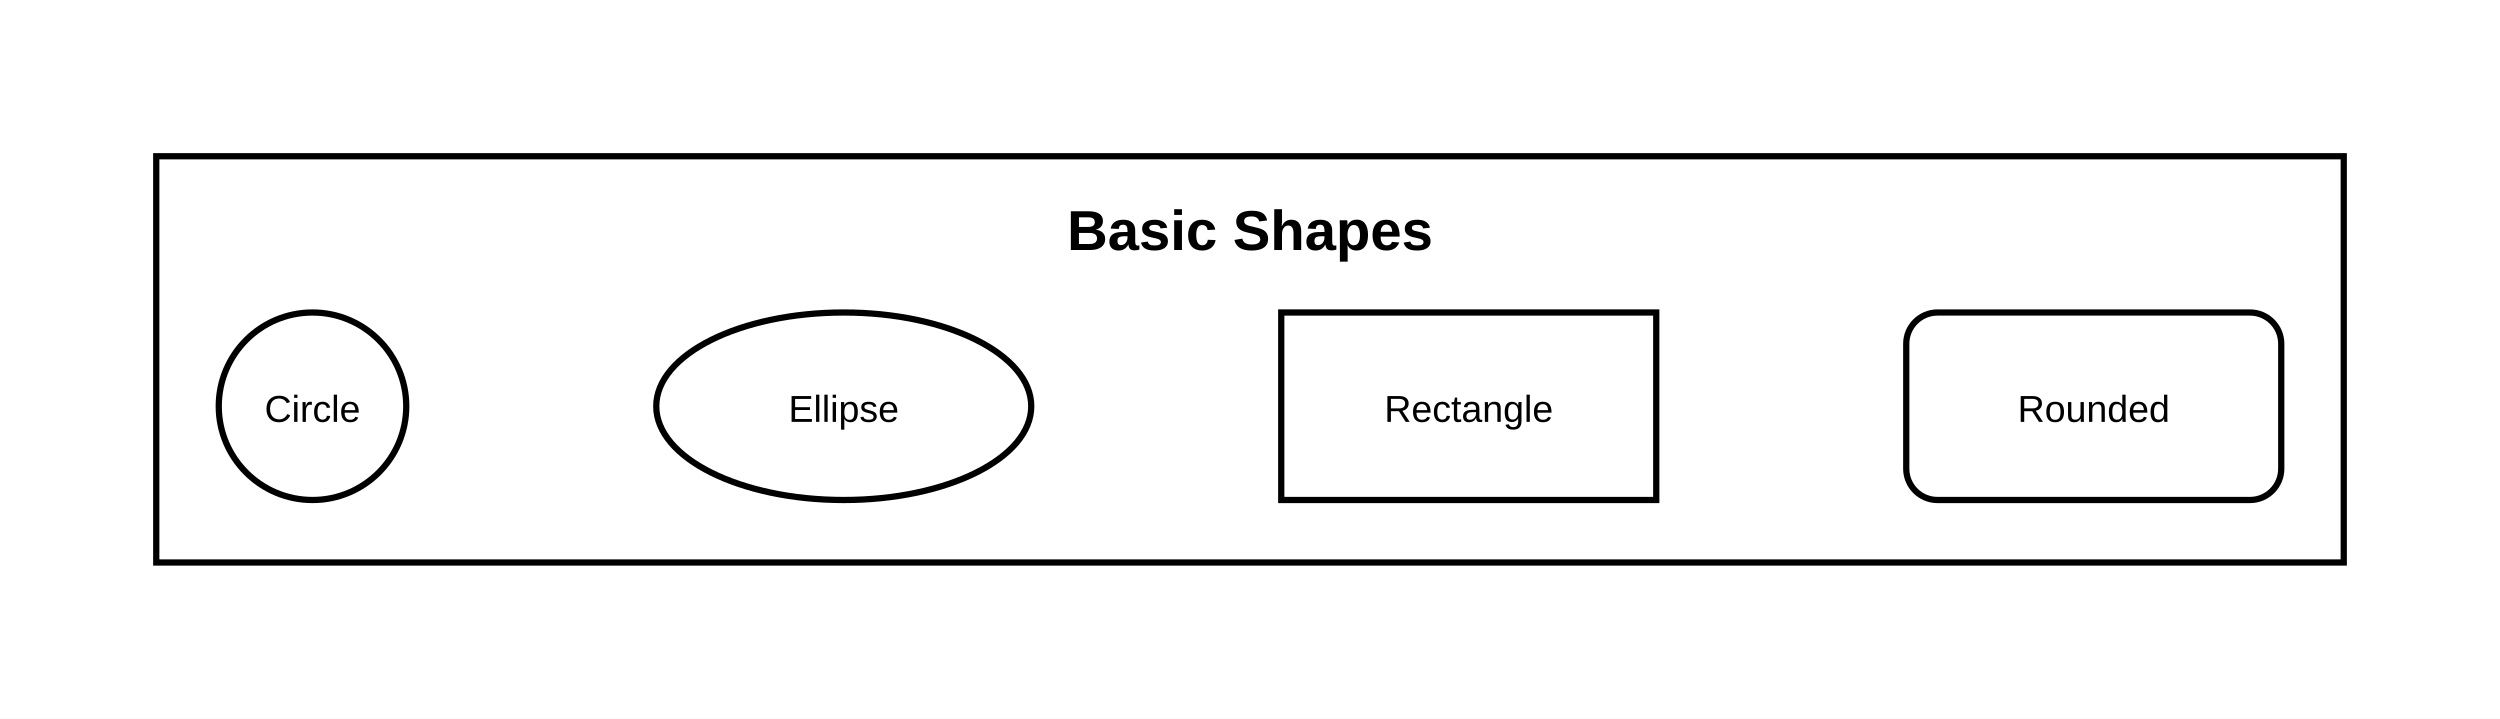
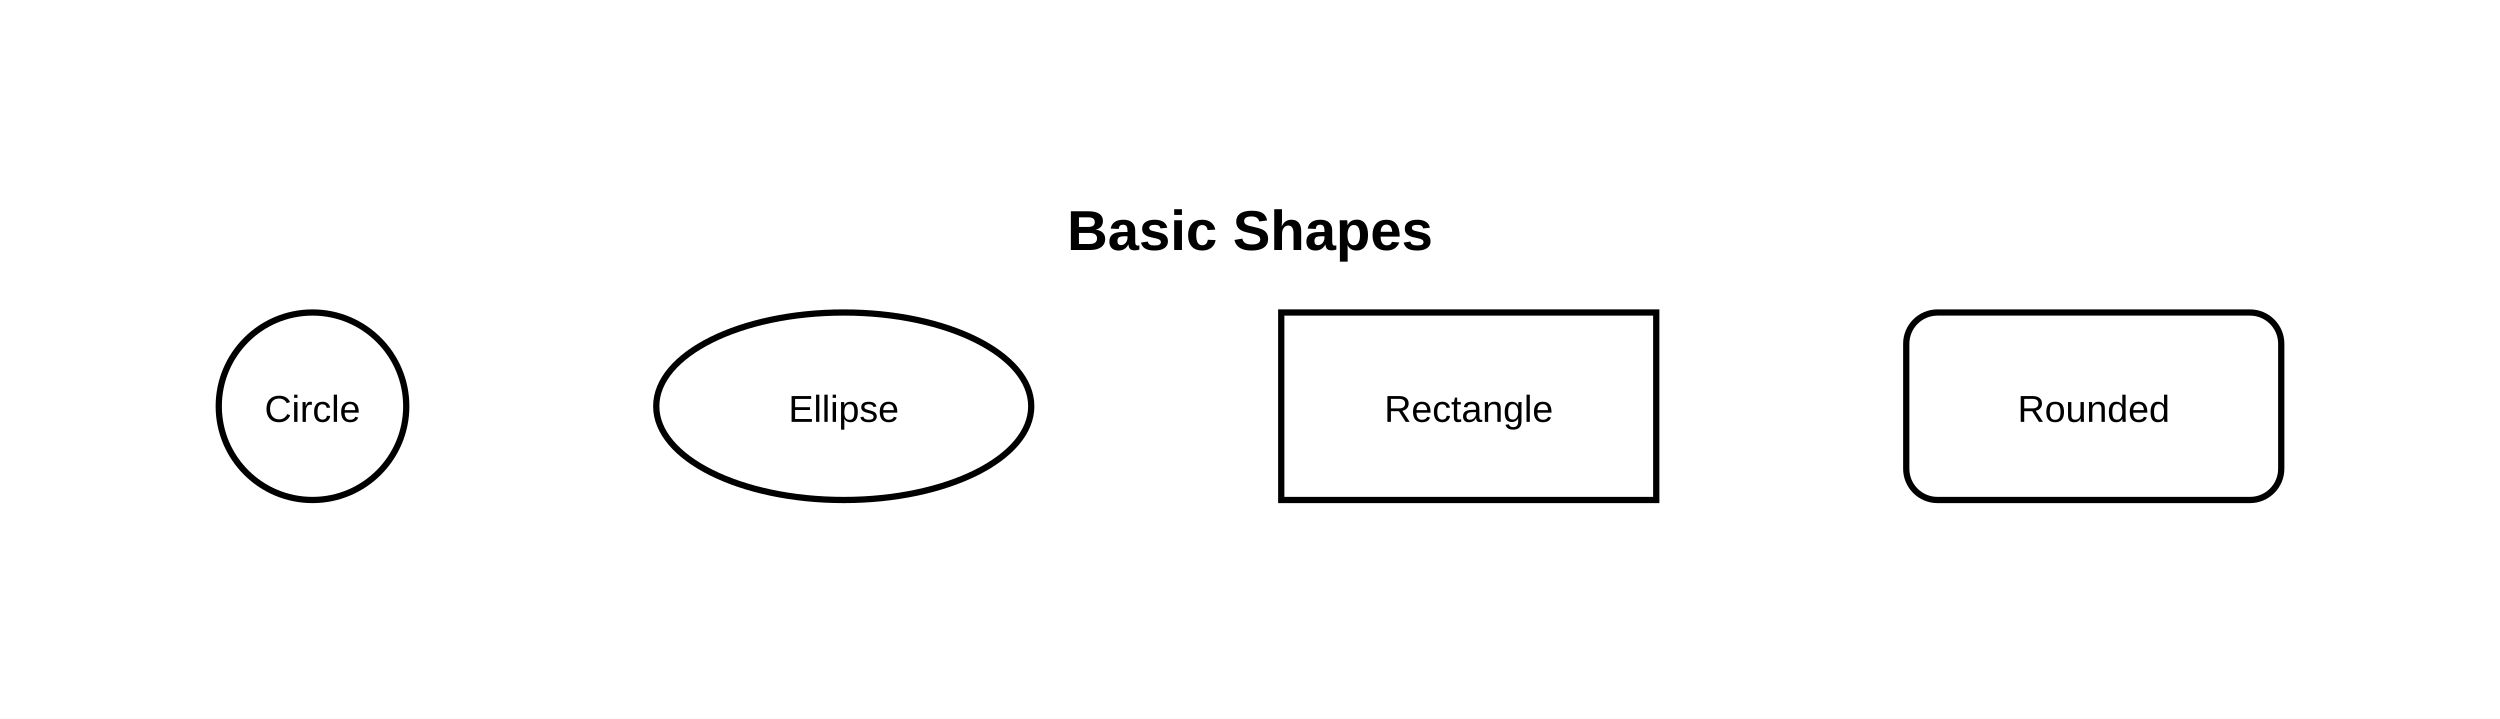
<svg xmlns="http://www.w3.org/2000/svg" width="800" height="230" viewBox="0 0 800 230">
  <rect width="100%" height="100%" fill="white" />
  <g id="__diagram__">
-     <rect x="50" y="50" width="700" height="130" fill="white" stroke="black" stroke-width="2" />
    <text x="400" y="80" text-anchor="middle" font-size="18" font-weight="bold" font-family="Arial" fill="black">
          Basic Shapes
        </text>
  </g>
  <g id="circle_0">
    <circle cx="100" cy="130" r="30" fill="white" stroke="black" stroke-width="2" />
    <text x="100" y="135" text-anchor="middle" font-size="12" font-family="Arial" fill="black">
          Circle
        </text>
  </g>
  <g id="ellipse_1">
    <ellipse cx="270" cy="130" rx="60" ry="30" fill="white" stroke="black" stroke-width="2" />
    <text x="270" y="135" text-anchor="middle" font-size="12" font-family="Arial" fill="black">
          Ellipse
        </text>
  </g>
  <g id="rectangle_2">
    <rect x="410" y="100" width="120" height="60" fill="white" stroke="black" stroke-width="2" />
    <text x="470" y="135" text-anchor="middle" font-size="12" font-family="Arial" fill="black">
          Rectangle
        </text>
  </g>
  <g id="roundedRectangle_3">
    <rect x="610" y="100" width="120" height="60" rx="10" ry="10" fill="white" stroke="black" stroke-width="2" />
    <text x="670" y="135" text-anchor="middle" font-size="12" font-family="Arial" fill="black">
          Rounded
        </text>
  </g>
</svg>
